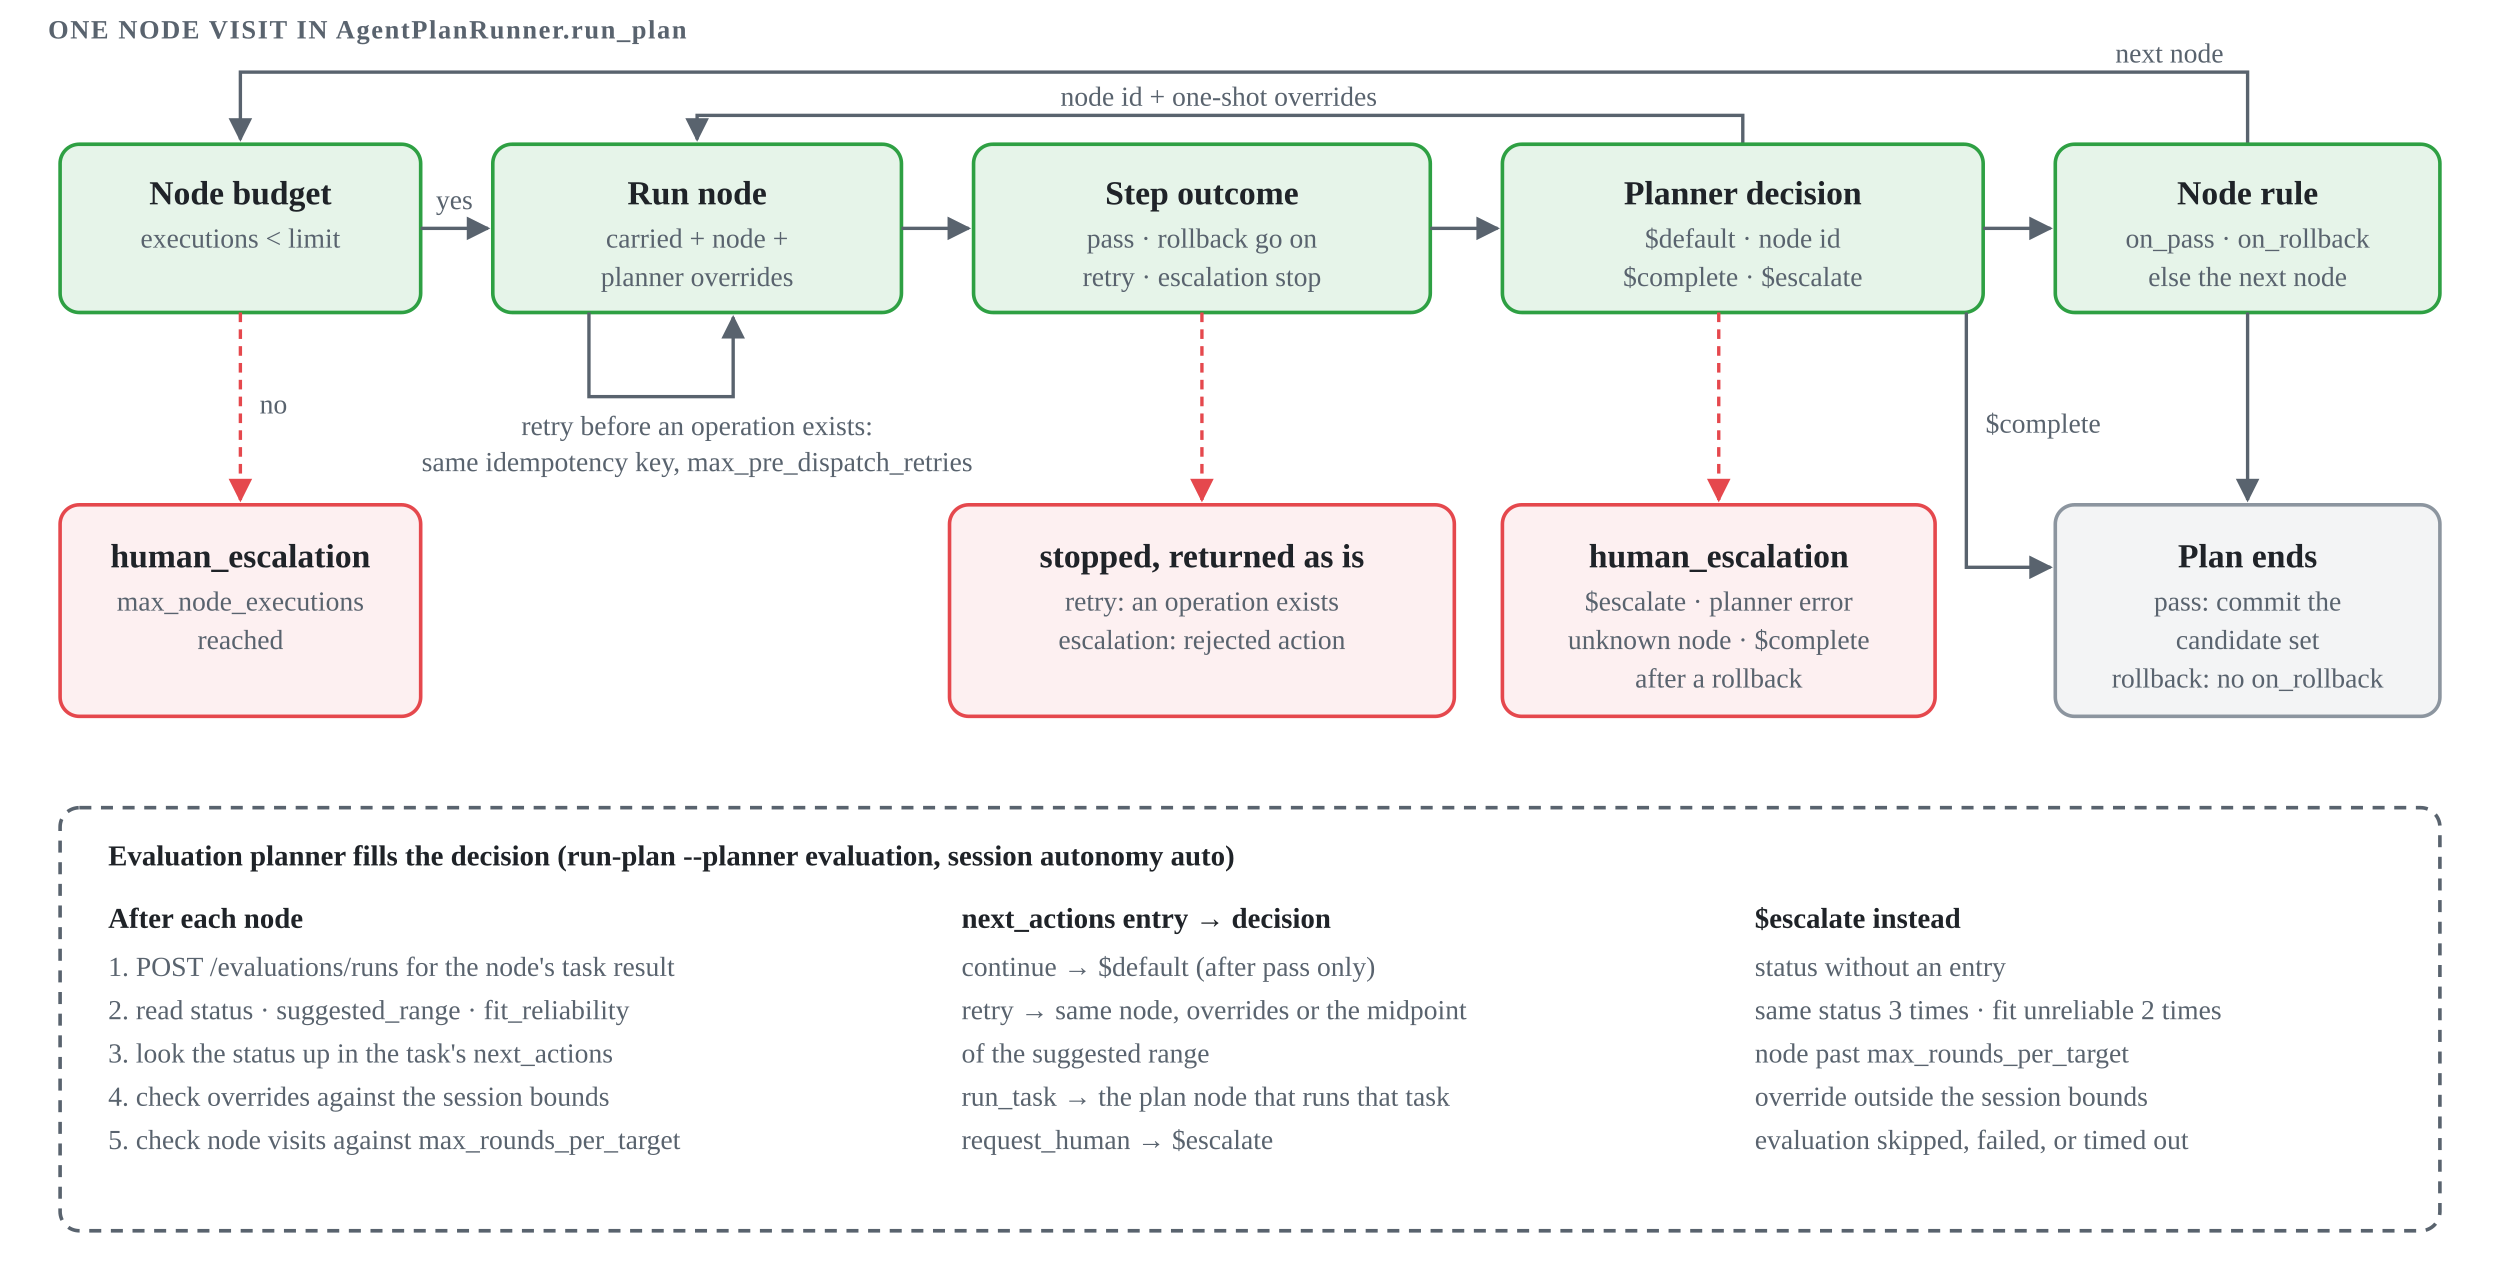
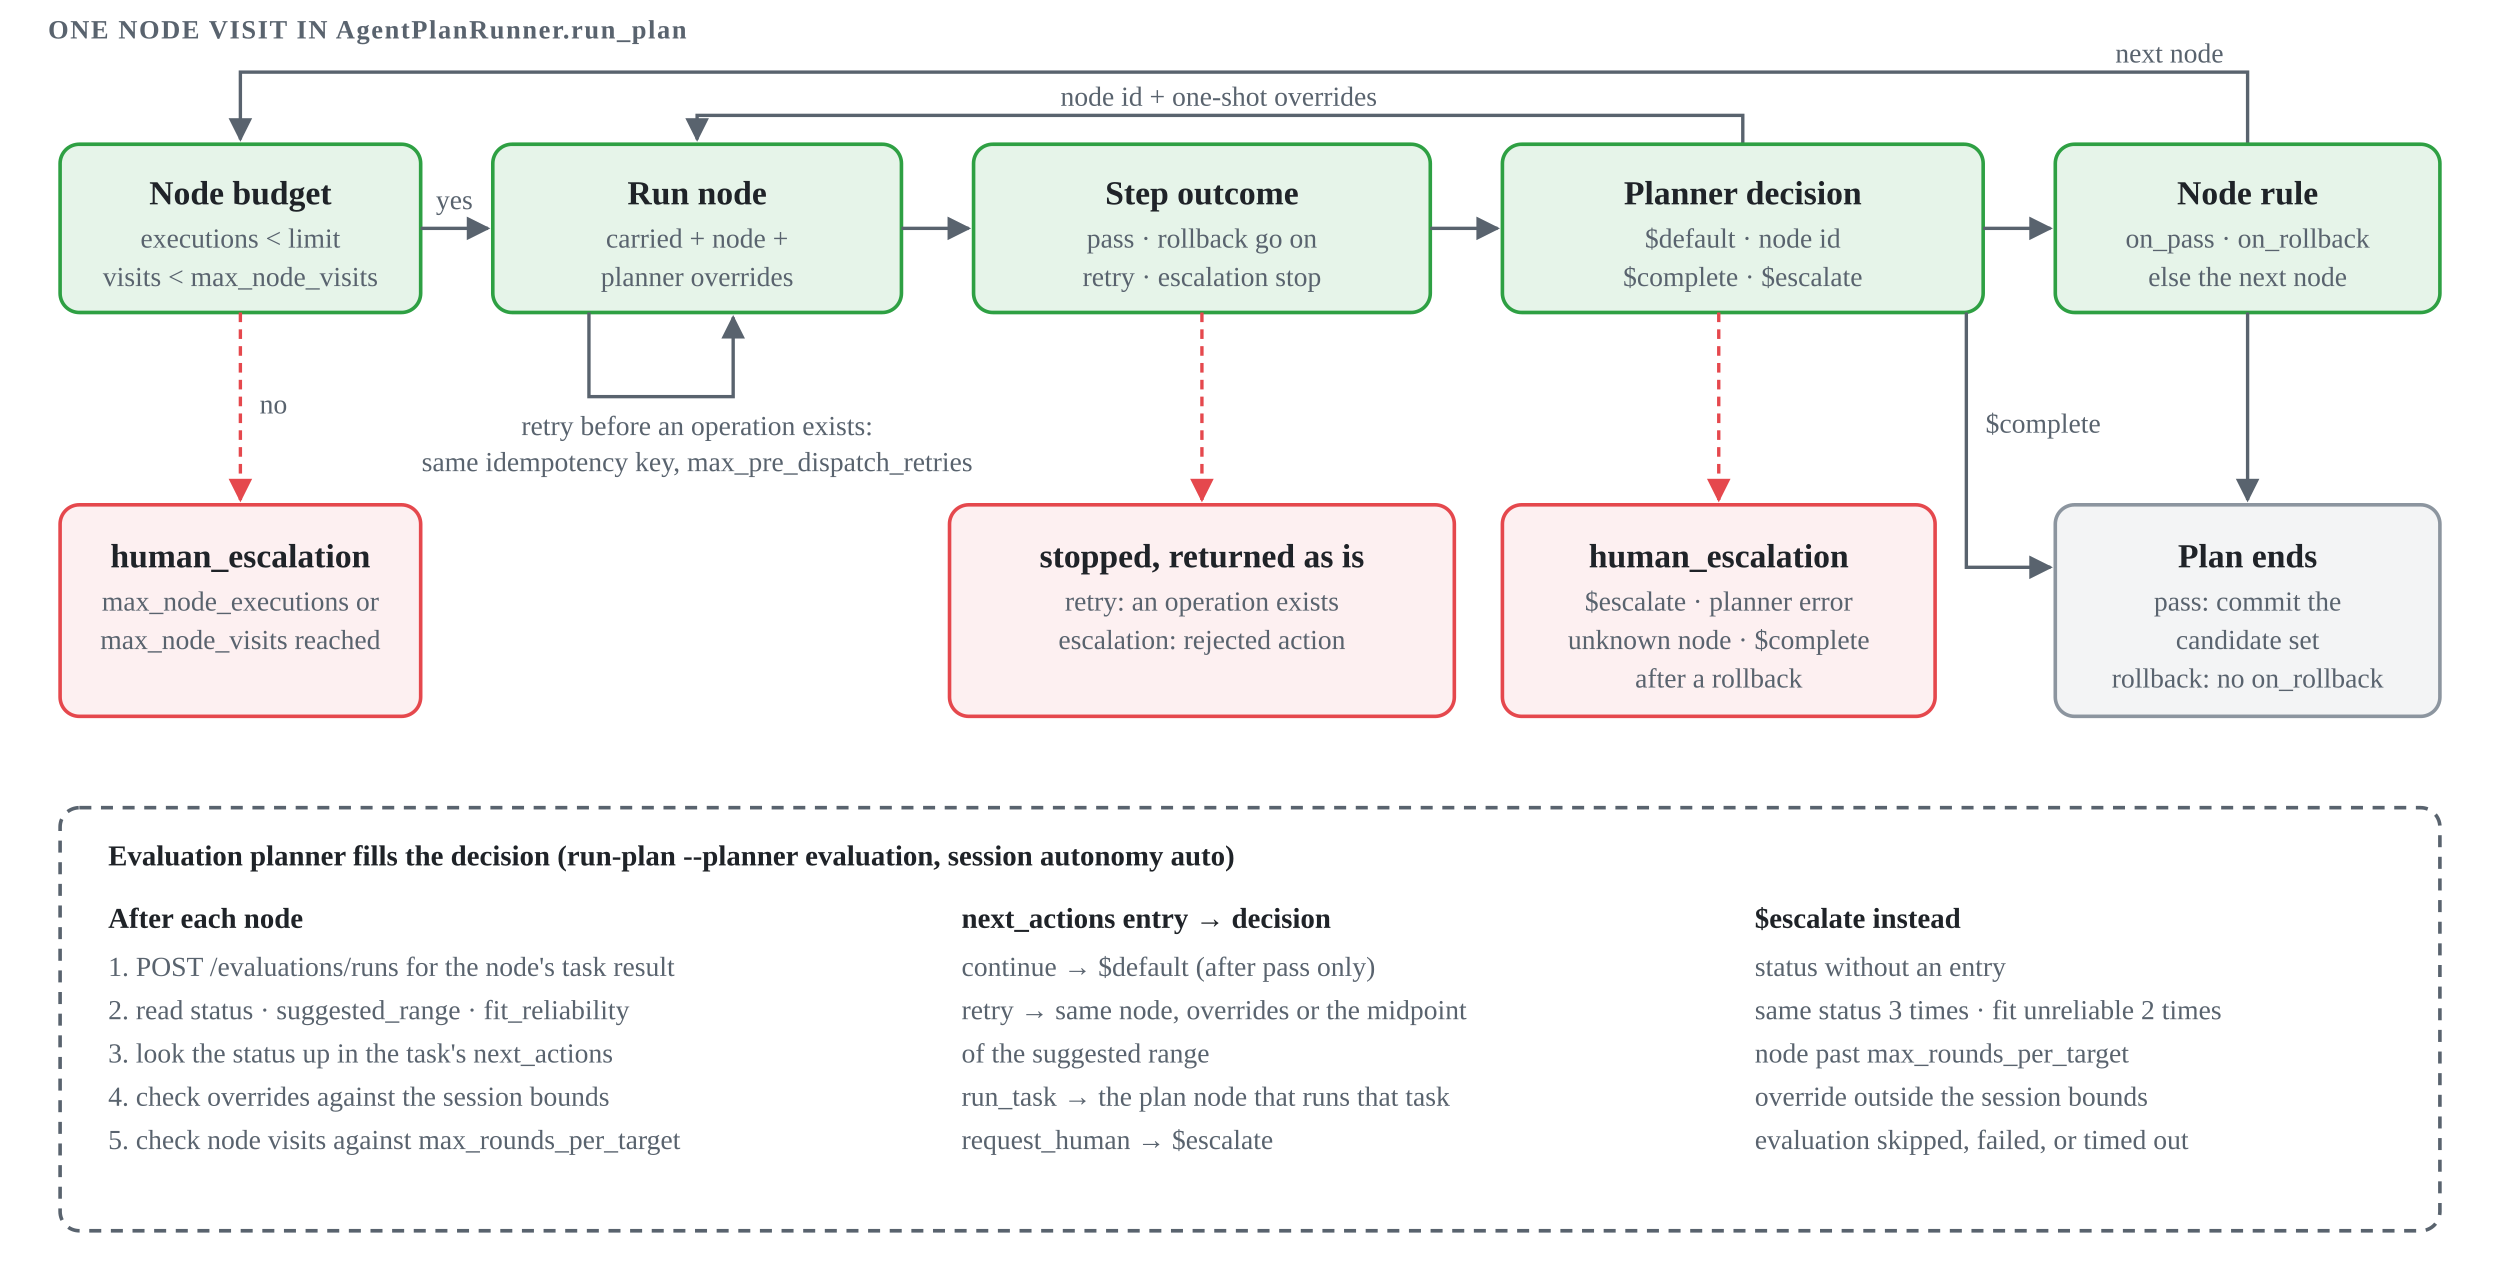
- <svg xmlns="http://www.w3.org/2000/svg" viewBox="0 0 1040 530" role="img" aria-label="One node visit in AgentPlanRunner.run_plan. The runner first checks the node budget; a visit past the limit ends in human_escalation. It runs the node with the carried values, the node's own overrides, and any one-shot planner overrides. A retry outcome before any operation exists re-runs the node with the same idempotency key; a retry after an operation exists or a human_escalation stops the plan. Pass carries the accepted candidate and rollback carries nothing; both are shown to the planner. The planner answers $default (follow the node's on_pass or on_rollback rule), a node id with optional one-shot overrides, $complete after a pass, or $escalate. The evaluation planner fills that decision by evaluating the task result, looking the status up in the task knowledge's next_actions table, and escalating on a status without an entry, the same status three times, two unreliable fits in a row, a node past max_rounds_per_target, an override outside the session bounds, or an evaluation that did not complete.">
+ <svg xmlns="http://www.w3.org/2000/svg" viewBox="0 0 1040 530" role="img" aria-label="One node visit in AgentPlanRunner.run_plan. The runner first checks the node budget, both the plan-wide execution limit and the per-node visit limit; a visit past either ends in human_escalation. It runs the node with the carried values, the node's own overrides, and any one-shot planner overrides. A retry outcome before any operation exists re-runs the node with the same idempotency key; a retry after an operation exists or a human_escalation stops the plan. Pass carries the accepted candidate and rollback carries nothing; both are shown to the planner. The planner answers $default (follow the node's on_pass or on_rollback rule), a node id with optional one-shot overrides, $complete after a pass, or $escalate. The evaluation planner fills that decision by evaluating the task result, looking the status up in the task knowledge's next_actions table, and escalating on a status without an entry, the same status three times, two unreliable fits in a row, a node past max_rounds_per_target, an override outside the session bounds, or an evaluation that did not complete.">
  <style>
    .qd-root { font-family: var(--vp-font-family-base, -apple-system, "Segoe UI", Roboto, sans-serif); }
    .qd-title { fill: var(--vp-c-text-1, #1f2328); font-size: 14px; font-weight: 600; text-anchor: middle; }
    .qd-sub { fill: var(--vp-c-text-2, #59636e); font-size: 11.5px; text-anchor: middle; }
    .qd-label { fill: var(--vp-c-text-2, #59636e); font-size: 11.5px; }
    .qd-colhead { fill: var(--vp-c-text-1, #1f2328); font-size: 12px; font-weight: 600; }
    .qd-section { fill: var(--vp-c-text-2, #59636e); font-size: 11px; font-weight: 600; letter-spacing: 0.06em; }
    .qd-edge { stroke: var(--vp-c-text-2, #59636e); stroke-width: 1.4; fill: none; }
    .qd-head { fill: var(--vp-c-text-2, #59636e); }
    .qd-step { fill: rgba(110, 118, 129, 0.08); stroke: var(--vp-c-text-3, #8c959f); stroke-width: 1.5; }
    .qd-client { fill: rgba(46, 160, 67, 0.12); stroke: #2ea043; stroke-width: 1.5; }
    .qd-stop { fill: rgba(229, 72, 77, 0.08); stroke: #e5484d; stroke-width: 1.5; }
    .qd-ext { fill: none; stroke: var(--vp-c-text-2, #59636e); stroke-width: 1.5; stroke-dasharray: 5 4; }
    .qd-reject { stroke: #e5484d; stroke-width: 1.4; fill: none; stroke-dasharray: 4 3; }
    .qd-reject-head { fill: #e5484d; }
  </style>
  <defs>
    <marker id="qd-agplan-arrow" viewBox="0 0 10 10" refX="9" refY="5" markerWidth="7" markerHeight="7" orient="auto-start-reverse">
      <path d="M0,0 L10,5 L0,10 z" class="qd-head" />
    </marker>
    <marker id="qd-agplan-reject" viewBox="0 0 10 10" refX="9" refY="5" markerWidth="7" markerHeight="7" orient="auto-start-reverse">
      <path d="M0,0 L10,5 L0,10 z" class="qd-reject-head" />
    </marker>
  </defs>
  <g class="qd-root">
    <text x="20" y="16" class="qd-section">ONE NODE VISIT IN AgentPlanRunner.run_plan</text>
    <path d="M935,60 V30 H100 V58" class="qd-edge" marker-end="url(#qd-agplan-arrow)" />
    <text x="925" y="26" class="qd-label" text-anchor="end">next node</text>
    <path d="M725,60 V48 H290 V58" class="qd-edge" marker-end="url(#qd-agplan-arrow)" />
    <text x="507" y="44" class="qd-label" text-anchor="middle">node id + one-shot overrides</text>
    <rect x="25" y="60" width="150" height="70" rx="8" class="qd-client" />
    <text x="100" y="85" class="qd-title">Node budget</text>
    <text x="100" y="103" class="qd-sub">executions &lt; limit</text>
+     <text x="100" y="119" class="qd-sub">visits &lt; max_node_visits</text>
    <rect x="205" y="60" width="170" height="70" rx="8" class="qd-client" />
    <text x="290" y="85" class="qd-title">Run node</text>
    <text x="290" y="103" class="qd-sub">carried + node +</text>
    <text x="290" y="119" class="qd-sub">planner overrides</text>
    <rect x="405" y="60" width="190" height="70" rx="8" class="qd-client" />
    <text x="500" y="85" class="qd-title">Step outcome</text>
    <text x="500" y="103" class="qd-sub">pass · rollback go on</text>
    <text x="500" y="119" class="qd-sub">retry · escalation stop</text>
    <rect x="625" y="60" width="200" height="70" rx="8" class="qd-client" />
    <text x="725" y="85" class="qd-title">Planner decision</text>
    <text x="725" y="103" class="qd-sub">$default · node id</text>
    <text x="725" y="119" class="qd-sub">$complete · $escalate</text>
    <rect x="855" y="60" width="160" height="70" rx="8" class="qd-client" />
    <text x="935" y="85" class="qd-title">Node rule</text>
    <text x="935" y="103" class="qd-sub">on_pass · on_rollback</text>
    <text x="935" y="119" class="qd-sub">else the next node</text>
    <line x1="175" y1="95" x2="203" y2="95" class="qd-edge" marker-end="url(#qd-agplan-arrow)" />
    <text x="189" y="87" class="qd-label" text-anchor="middle">yes</text>
    <line x1="375" y1="95" x2="403" y2="95" class="qd-edge" marker-end="url(#qd-agplan-arrow)" />
    <line x1="595" y1="95" x2="623" y2="95" class="qd-edge" marker-end="url(#qd-agplan-arrow)" />
    <line x1="825" y1="95" x2="853" y2="95" class="qd-edge" marker-end="url(#qd-agplan-arrow)" />
    <path d="M245,130 V165 H305 V132" class="qd-edge" marker-end="url(#qd-agplan-arrow)" />
    <text x="290" y="181" class="qd-sub">retry before an operation exists:</text>
    <text x="290" y="196" class="qd-sub">same idempotency key, max_pre_dispatch_retries</text>
    <line x1="100" y1="130" x2="100" y2="208" class="qd-reject" marker-end="url(#qd-agplan-reject)" />
    <text x="108" y="172" class="qd-label">no</text>
    <rect x="25" y="210" width="150" height="88" rx="8" class="qd-stop" />
    <text x="100" y="236" class="qd-title">human_escalation</text>
-     <text x="100" y="254" class="qd-sub">max_node_executions</text>
-     <text x="100" y="270" class="qd-sub">reached</text>
+     <text x="100" y="254" class="qd-sub">max_node_executions or</text>
+     <text x="100" y="270" class="qd-sub">max_node_visits reached</text>
    <line x1="500" y1="130" x2="500" y2="208" class="qd-reject" marker-end="url(#qd-agplan-reject)" />
    <rect x="395" y="210" width="210" height="88" rx="8" class="qd-stop" />
    <text x="500" y="236" class="qd-title">stopped, returned as is</text>
    <text x="500" y="254" class="qd-sub">retry: an operation exists</text>
    <text x="500" y="270" class="qd-sub">escalation: rejected action</text>
    <line x1="715" y1="130" x2="715" y2="208" class="qd-reject" marker-end="url(#qd-agplan-reject)" />
    <rect x="625" y="210" width="180" height="88" rx="8" class="qd-stop" />
    <text x="715" y="236" class="qd-title">human_escalation</text>
    <text x="715" y="254" class="qd-sub">$escalate · planner error</text>
    <text x="715" y="270" class="qd-sub">unknown node · $complete</text>
    <text x="715" y="286" class="qd-sub">after a rollback</text>
    <path d="M818,130 V236 H853" class="qd-edge" marker-end="url(#qd-agplan-arrow)" />
    <text x="826" y="180" class="qd-label">$complete</text>
    <line x1="935" y1="130" x2="935" y2="208" class="qd-edge" marker-end="url(#qd-agplan-arrow)" />
    <rect x="855" y="210" width="160" height="88" rx="8" class="qd-step" />
    <text x="935" y="236" class="qd-title">Plan ends</text>
    <text x="935" y="254" class="qd-sub">pass: commit the</text>
    <text x="935" y="270" class="qd-sub">candidate set</text>
    <text x="935" y="286" class="qd-sub">rollback: no on_rollback</text>
    <rect x="25" y="336" width="990" height="176" rx="8" class="qd-ext" />
    <text x="45" y="360" class="qd-colhead">Evaluation planner fills the decision (run-plan --planner evaluation, session autonomy auto)</text>
    <text x="45" y="386" class="qd-colhead">After each node</text>
    <text x="45" y="406" class="qd-label">1. POST /evaluations/runs for the node's task result</text>
    <text x="45" y="424" class="qd-label">2. read status · suggested_range · fit_reliability</text>
    <text x="45" y="442" class="qd-label">3. look the status up in the task's next_actions</text>
    <text x="45" y="460" class="qd-label">4. check overrides against the session bounds</text>
    <text x="45" y="478" class="qd-label">5. check node visits against max_rounds_per_target</text>
    <text x="400" y="386" class="qd-colhead">next_actions entry → decision</text>
    <text x="400" y="406" class="qd-label">continue → $default (after pass only)</text>
    <text x="400" y="424" class="qd-label">retry → same node, overrides or the midpoint</text>
    <text x="400" y="442" class="qd-label">of the suggested range</text>
    <text x="400" y="460" class="qd-label">run_task → the plan node that runs that task</text>
    <text x="400" y="478" class="qd-label">request_human → $escalate</text>
    <text x="730" y="386" class="qd-colhead">$escalate instead</text>
    <text x="730" y="406" class="qd-label">status without an entry</text>
    <text x="730" y="424" class="qd-label">same status 3 times · fit unreliable 2 times</text>
    <text x="730" y="442" class="qd-label">node past max_rounds_per_target</text>
    <text x="730" y="460" class="qd-label">override outside the session bounds</text>
    <text x="730" y="478" class="qd-label">evaluation skipped, failed, or timed out</text>
  </g>
</svg>
